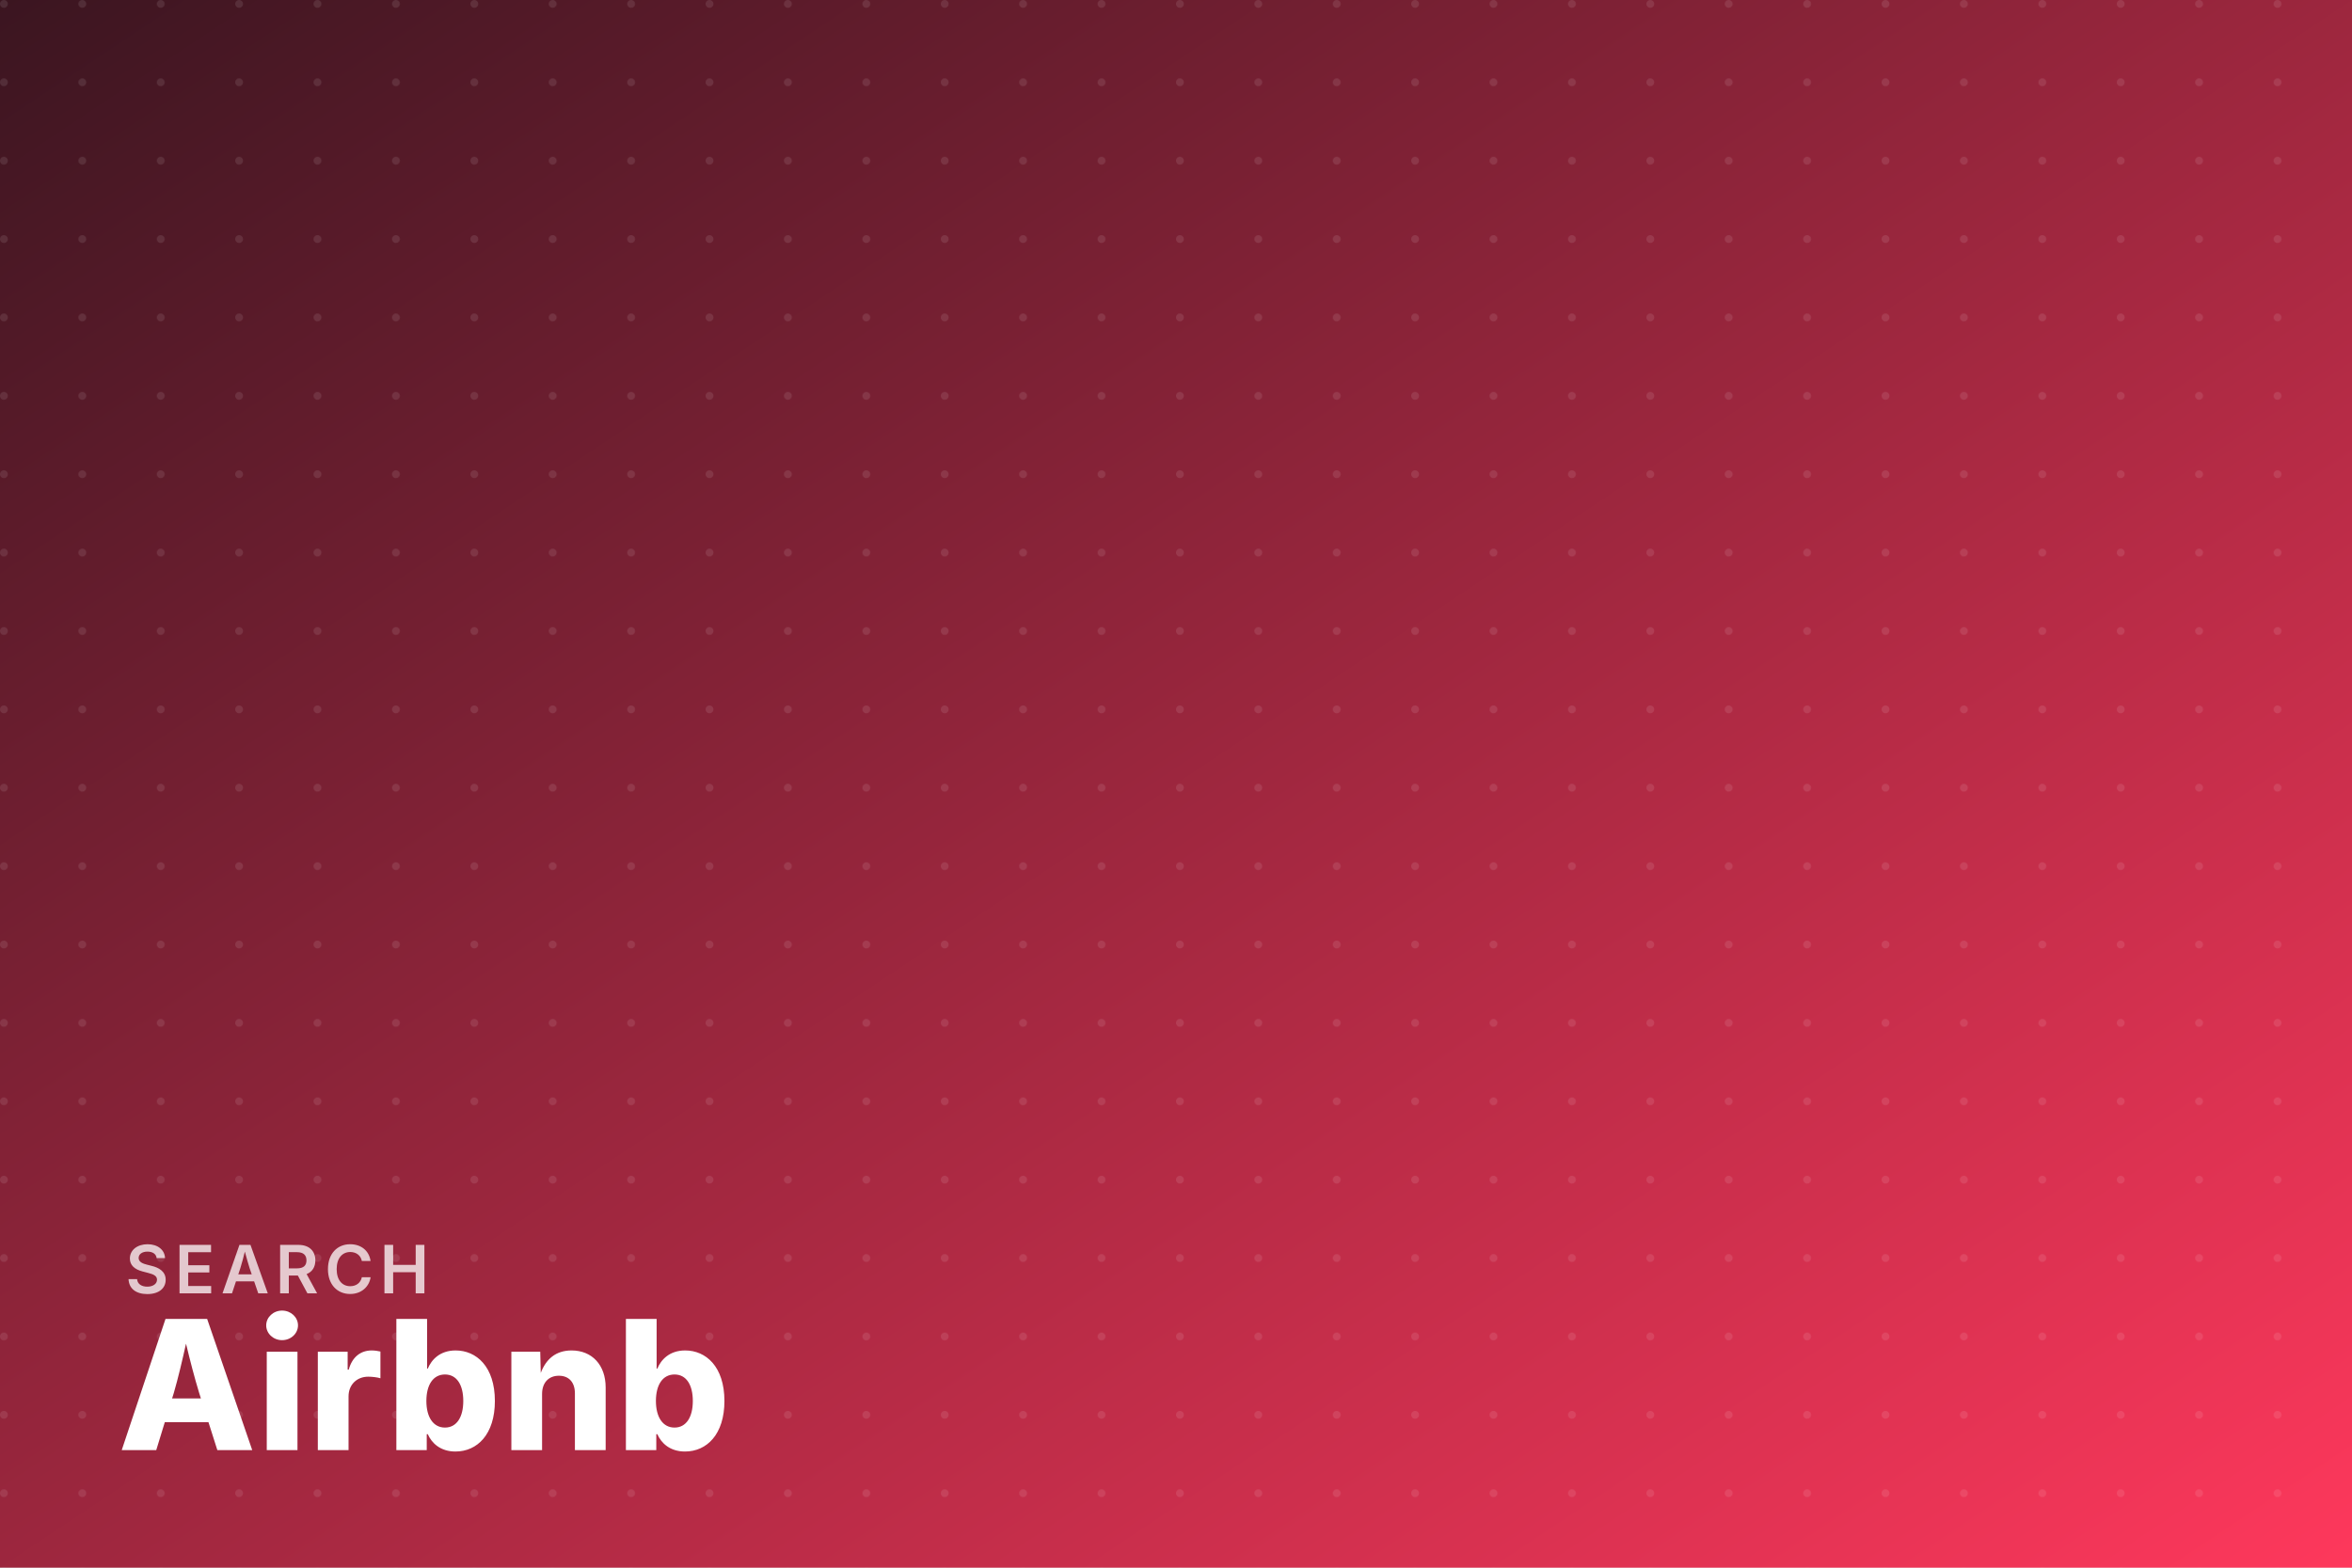
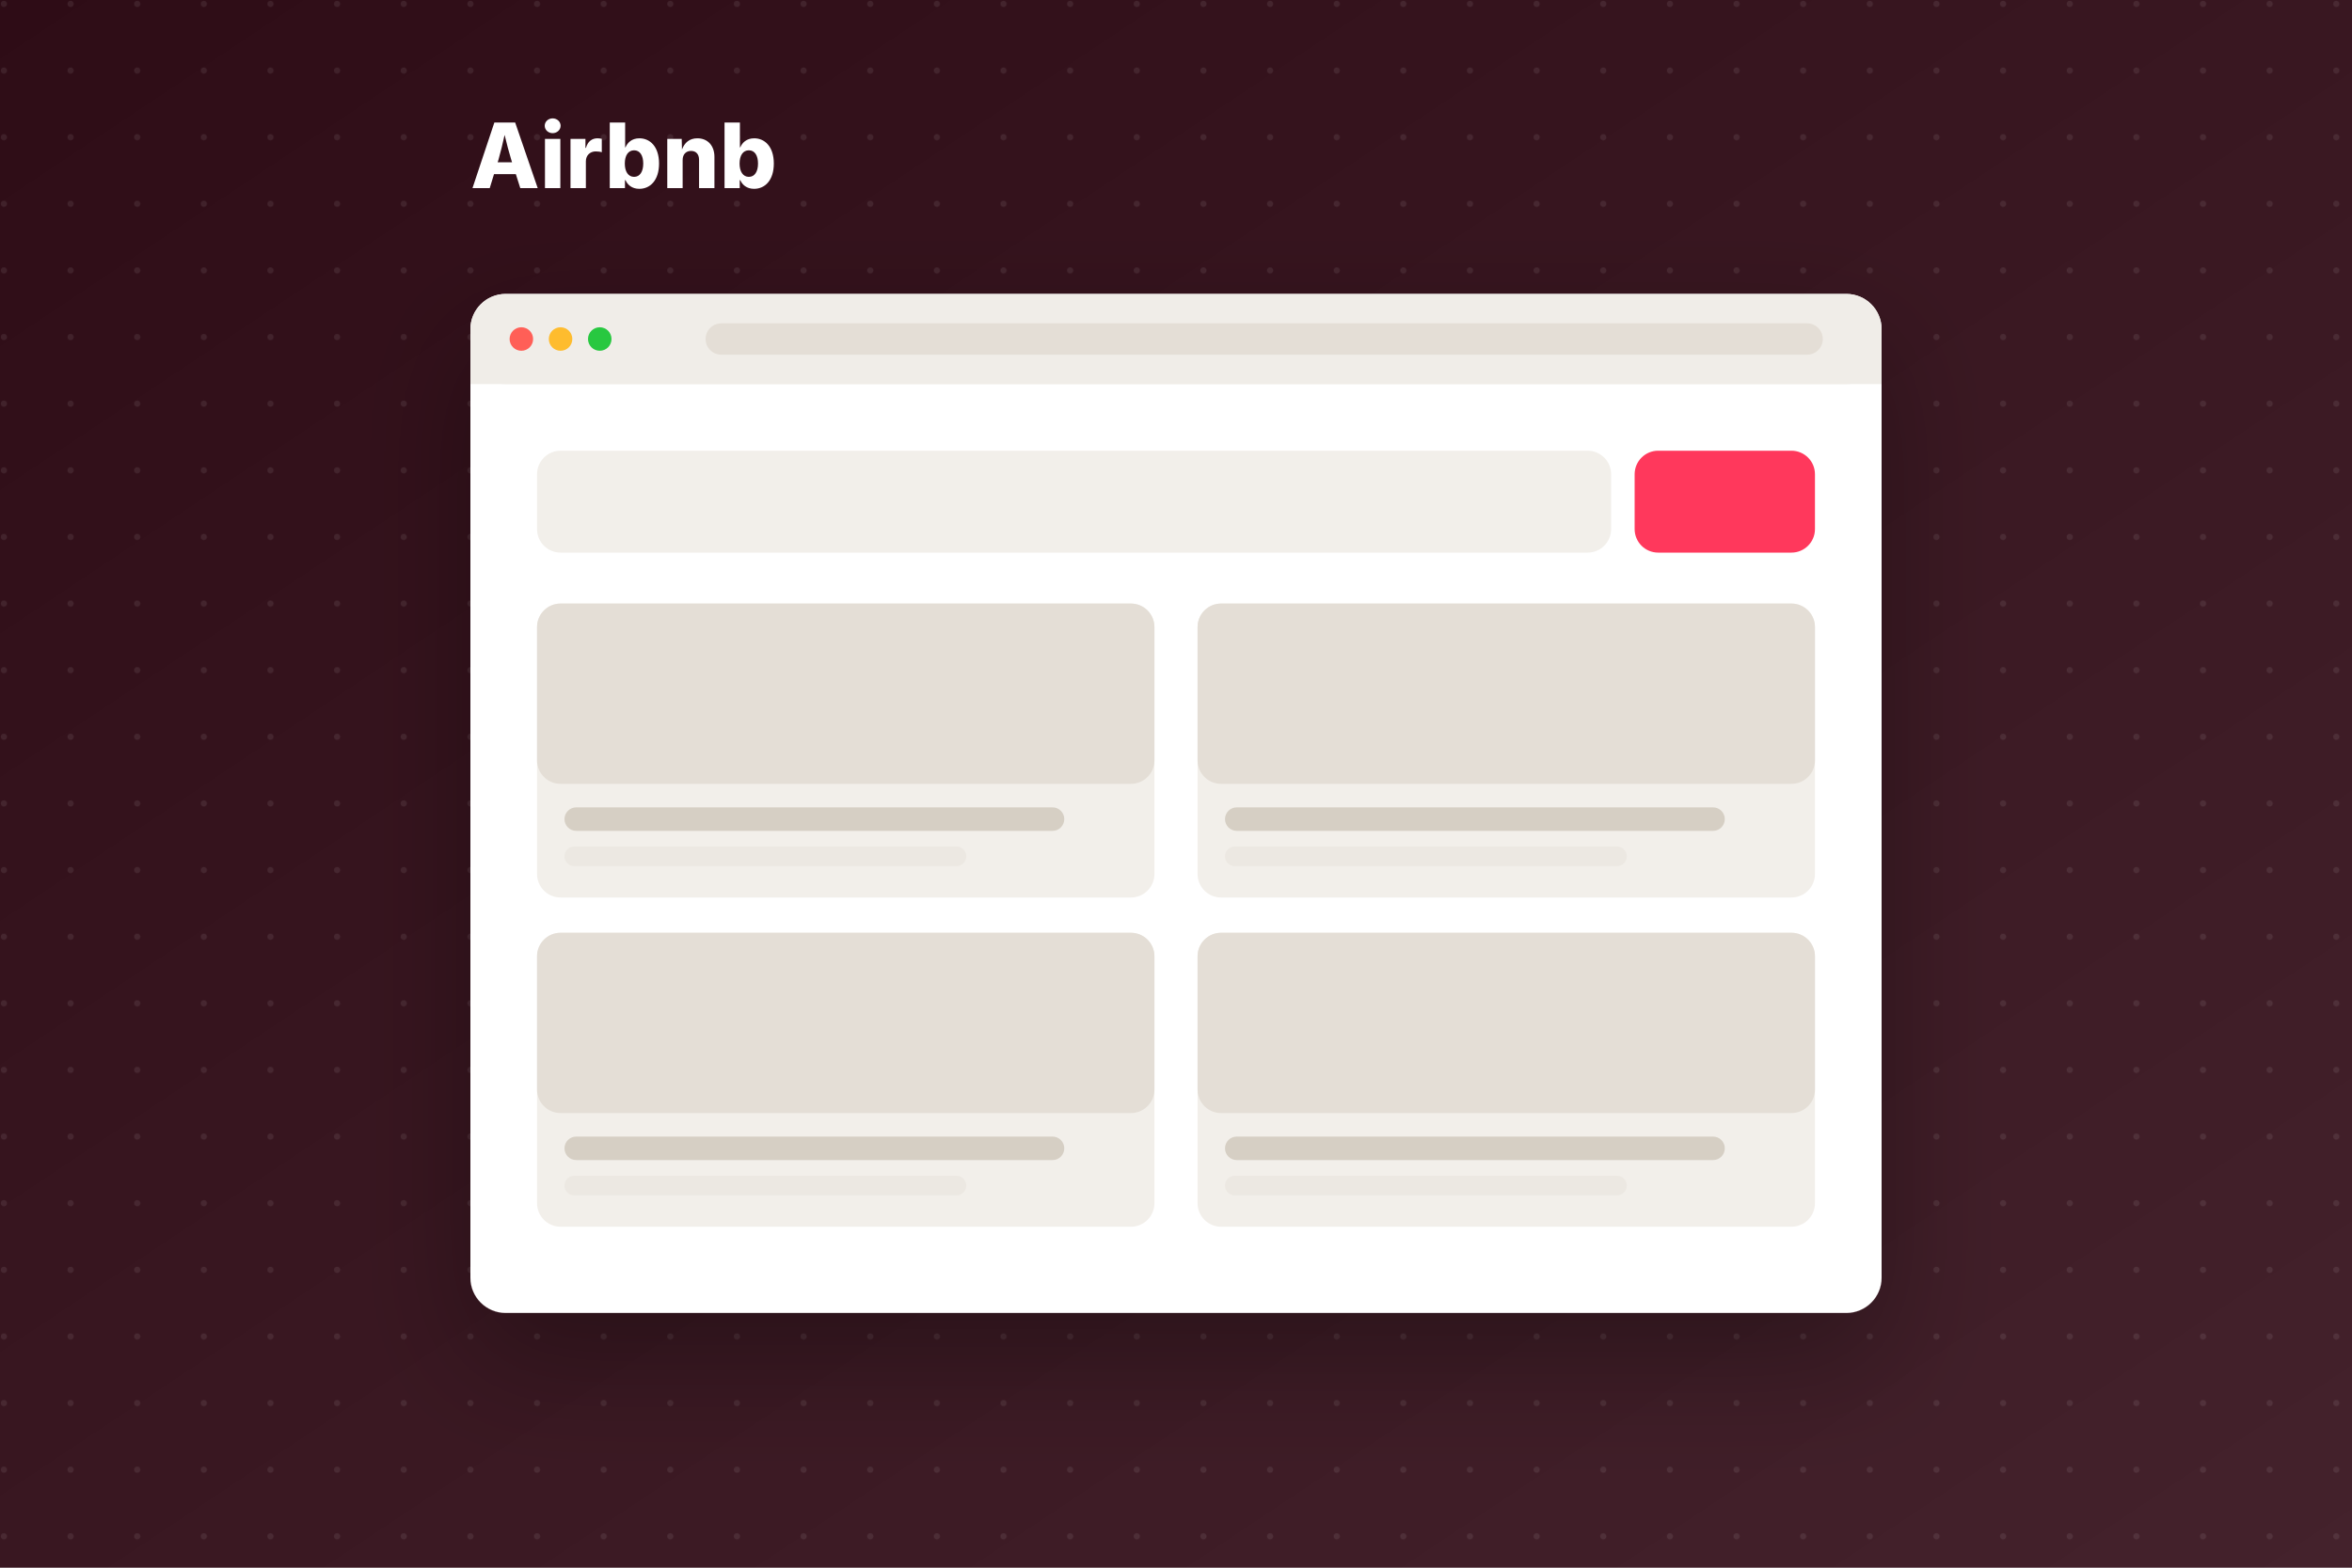
- <svg xmlns="http://www.w3.org/2000/svg" width="1200" height="800" viewBox="0 0 1200 800" role="img" aria-label="Airbnb">
+ <svg xmlns="http://www.w3.org/2000/svg" width="1200" height="800" viewBox="0 0 1200 800" role="img" aria-label="Airbnb UI mockup">
  <defs>
-     <linearGradient id="g" x1="0" y1="0" x2="1" y2="1">
-       <stop offset="0" stop-color="#3a1520" />
-       <stop offset="1" stop-color="#ff385c" />
+     <linearGradient id="bg" x1="0" y1="0" x2="1" y2="1">
+       <stop offset="0" stop-color="#2e0c16" />
+       <stop offset="1" stop-color="#44222c" />
    </linearGradient>
-     <pattern id="dots" width="40" height="40" patternUnits="userSpaceOnUse">
-       <circle cx="2" cy="2" r="2" fill="#ffffff" opacity="0.10" />
+     <pattern id="dots" width="34" height="34" patternUnits="userSpaceOnUse">
+       <circle cx="2" cy="2" r="1.6" fill="#ffffff" opacity="0.08" />
    </pattern>
+     <filter id="sh" x="-20%" y="-20%" width="140%" height="140%">
+       <feDropShadow dx="0" dy="24" stdDeviation="30" flood-color="#000" flood-opacity="0.30" />
+     </filter>
  </defs>
-   <rect width="1200" height="800" fill="url(#g)" />
-   <rect width="1200" height="800" fill="url(#dots)" />
-   <text x="64" y="660" font-family="Inter, Arial, sans-serif" font-size="34" font-weight="600" fill="#ffffff" opacity="0.75" letter-spacing="3">SEARCH</text>
-   <text x="60" y="740" font-family="Inter, Arial, sans-serif" font-size="92" font-weight="800" fill="#ffffff">Airbnb</text>
+   <rect x="0" y="0" width="1200" height="800" rx="0" fill="url(#bg)" />
+   <rect x="0" y="0" width="1200" height="800" rx="0" fill="url(#dots)" />
+   <text x="240" y="96" font-family="Inter,Arial,sans-serif" font-size="46" font-weight="800" fill="#ffffff">Airbnb</text>
+   <g filter="url(#sh)">
+     <rect x="240" y="150" width="720" height="520" rx="18" fill="#ffffff" />
+   </g>
+   <rect x="240" y="150" width="720" height="46" rx="18" fill="#f0ede8" />
+   <rect x="240" y="178" width="720" height="18" rx="0" fill="#f0ede8" />
+   <circle cx="266" cy="173" r="6" fill="#ff5f57" />
+   <circle cx="286" cy="173" r="6" fill="#febc2e" />
+   <circle cx="306" cy="173" r="6" fill="#28c840" />
+   <rect x="360" y="165" width="570" height="16" rx="8" fill="#e4ded6" />
+   <g transform="translate(240,196)">
+     <rect x="34" y="34" width="548" height="52" rx="12" fill="#f2efea" />
+     <rect x="594" y="34" width="92" height="52" rx="12" fill="#ff385c" />
+     <rect x="34" y="112" width="315" height="150" rx="12" fill="#f2efea" />
+     <rect x="34" y="112" width="315" height="92" rx="12" fill="#e4ded6" />
+     <rect x="48" y="216" width="255" height="12" rx="6" fill="#d6cfc4" />
+     <rect x="48" y="236" width="205" height="10" rx="5" fill="#ece8e2" />
+     <rect x="371" y="112" width="315" height="150" rx="12" fill="#f2efea" />
+     <rect x="371" y="112" width="315" height="92" rx="12" fill="#e4ded6" />
+     <rect x="385" y="216" width="255" height="12" rx="6" fill="#d6cfc4" />
+     <rect x="385" y="236" width="205" height="10" rx="5" fill="#ece8e2" />
+     <rect x="34" y="280" width="315" height="150" rx="12" fill="#f2efea" />
+     <rect x="34" y="280" width="315" height="92" rx="12" fill="#e4ded6" />
+     <rect x="48" y="384" width="255" height="12" rx="6" fill="#d6cfc4" />
+     <rect x="48" y="404" width="205" height="10" rx="5" fill="#ece8e2" />
+     <rect x="371" y="280" width="315" height="150" rx="12" fill="#f2efea" />
+     <rect x="371" y="280" width="315" height="92" rx="12" fill="#e4ded6" />
+     <rect x="385" y="384" width="255" height="12" rx="6" fill="#d6cfc4" />
+     <rect x="385" y="404" width="205" height="10" rx="5" fill="#ece8e2" />
+   </g>
</svg>
